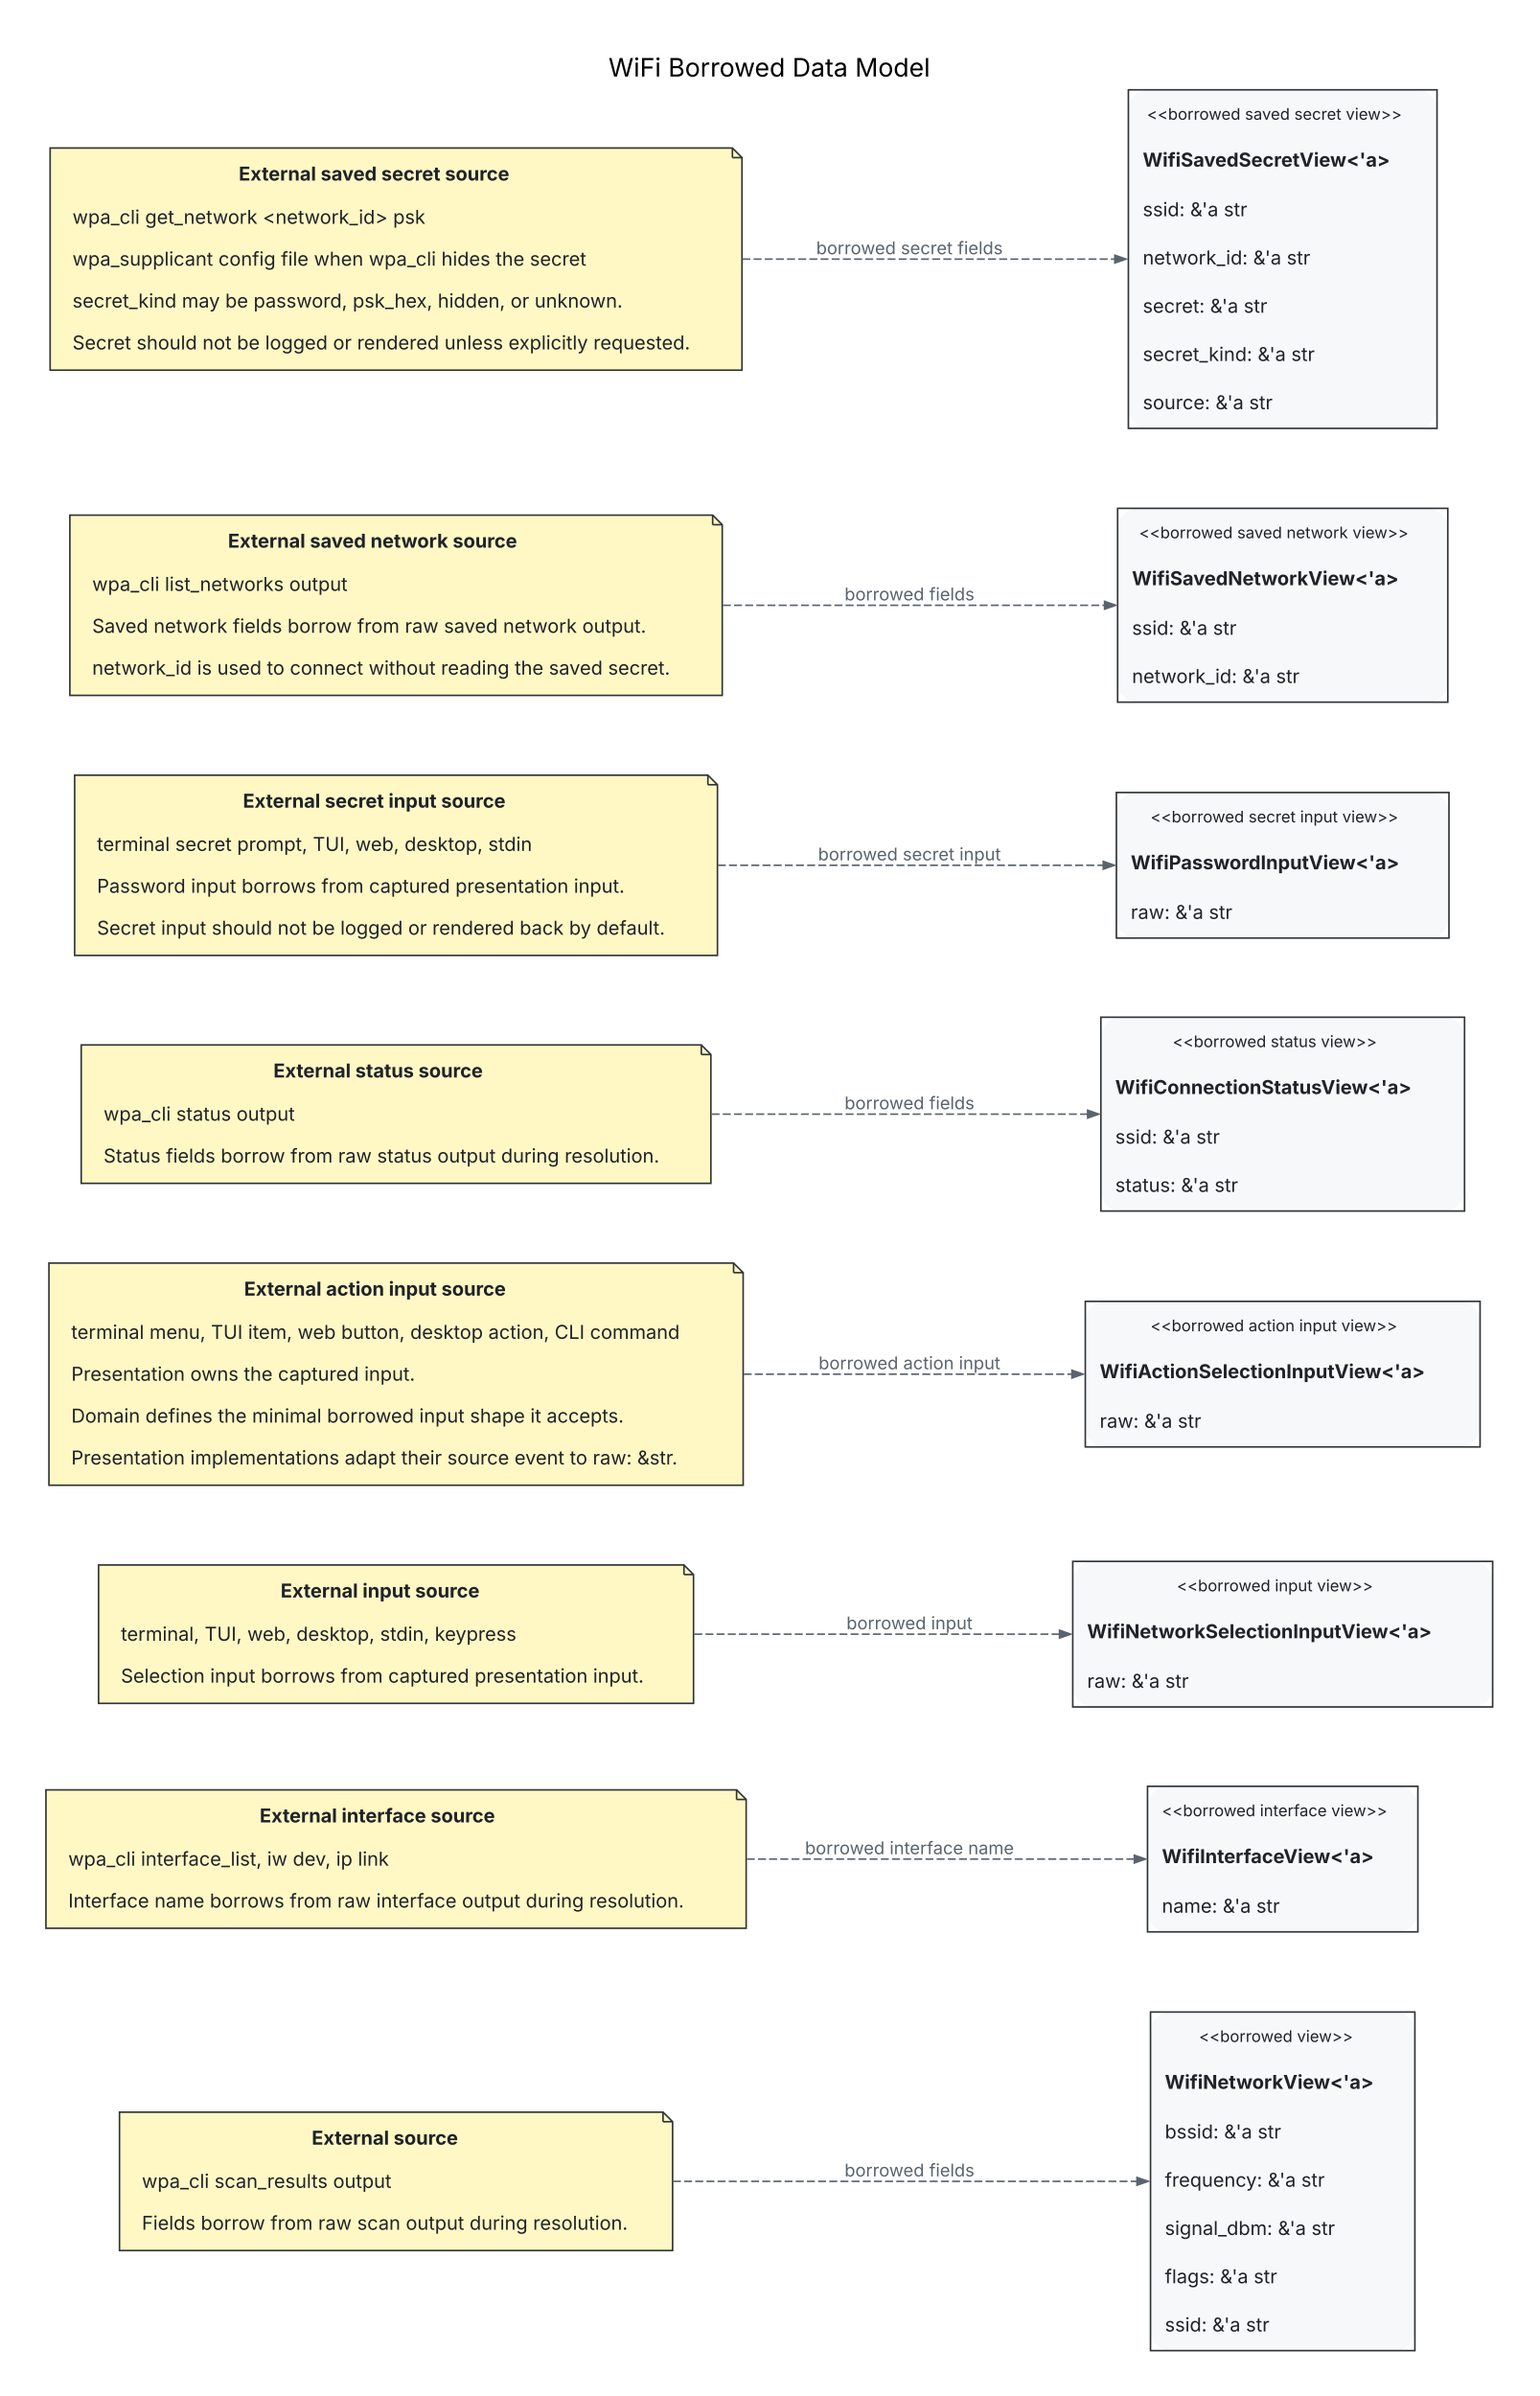
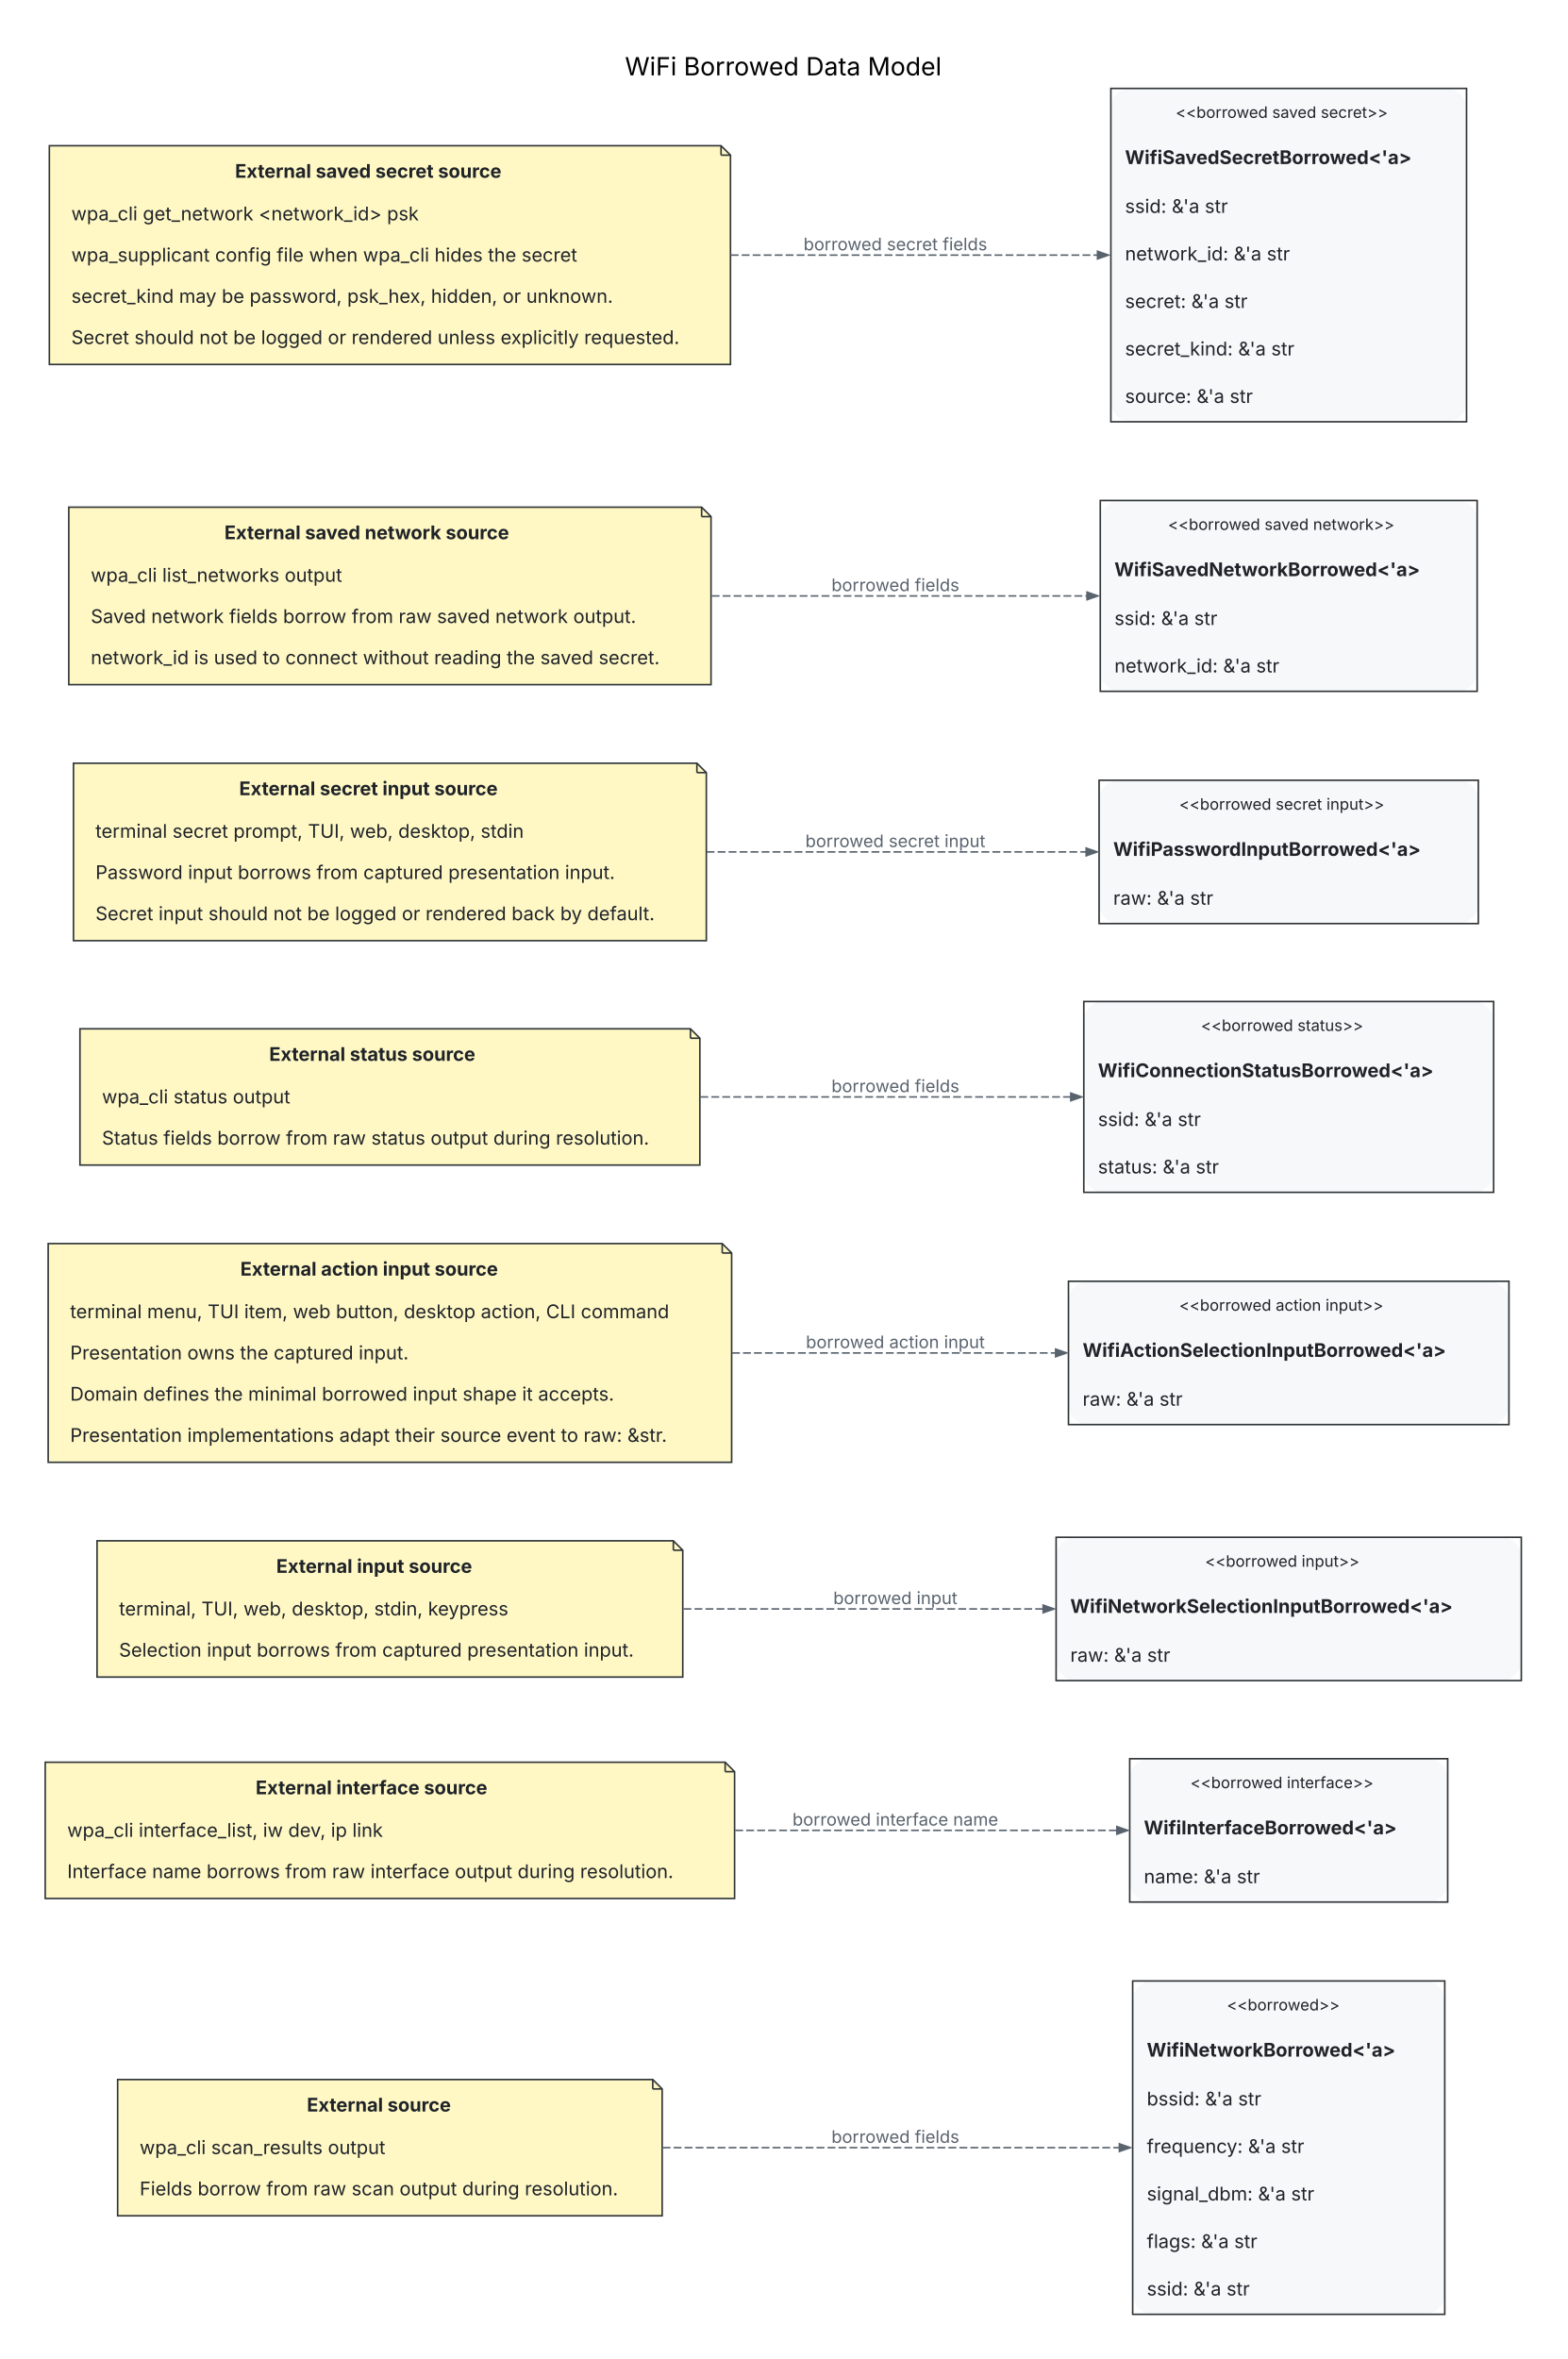
- <svg xmlns="http://www.w3.org/2000/svg" width="965pt" height="1502pt" viewBox="0.00 0.00 965.00 1502.00">
+ <svg xmlns="http://www.w3.org/2000/svg" width="998pt" height="1502pt" viewBox="0.00 0.00 998.00 1502.00">
  <g id="graph0" class="graph" transform="scale(1 1) rotate(0) translate(28.8 1473.55)">
-     <text xml:space="preserve" text-anchor="middle" x="453.5" y="-1425.55" font-family="Inter" font-size="16.00">WiFi Borrowed Data Model</text>
+     <text xml:space="preserve" text-anchor="middle" x="470" y="-1425.55" font-family="Inter" font-size="16.00">WiFi Borrowed Data Model</text>
    <g id="node1" class="node">
-       <path fill="#f6f8fa" stroke="none" d="M846.25,-212.25C846.25,-212.25 704.5,-212.25 704.5,-212.25 698.5,-212.25 692.5,-206.25 692.5,-200.25 692.5,-200.25 692.5,-12 692.5,-12 692.5,-6 698.5,0 704.5,0 704.5,0 846.25,0 846.25,0 852.25,0 858.25,-6 858.25,-12 858.25,-12 858.25,-200.25 858.25,-200.25 858.25,-206.25 852.25,-212.25 846.25,-212.25" />
-       <text xml:space="preserve" text-anchor="start" x="722.88" y="-193.5" font-family="Inter" font-size="10.00" fill="#1f2328">&lt;&lt;borrowed view&gt;&gt;</text>
-       <text xml:space="preserve" text-anchor="start" x="701.5" y="-164.1" font-family="Inter" font-weight="bold" font-size="12.00" fill="#1f2328">WifiNetworkView&lt;'a&gt;</text>
+       <path fill="#f6f8fa" stroke="none" d="M879.25,-212.25C879.25,-212.25 704.5,-212.25 704.5,-212.25 698.5,-212.25 692.5,-206.25 692.5,-200.25 692.5,-200.25 692.5,-12 692.5,-12 692.5,-6 698.5,0 704.5,0 704.5,0 879.25,0 879.25,0 885.25,0 891.25,-6 891.25,-12 891.25,-12 891.25,-200.25 891.25,-200.25 891.25,-206.25 885.25,-212.25 879.25,-212.25" />
+       <text xml:space="preserve" text-anchor="start" x="752.5" y="-193.5" font-family="Inter" font-size="10.00" fill="#1f2328">&lt;&lt;borrowed&gt;&gt;</text>
+       <text xml:space="preserve" text-anchor="start" x="701.5" y="-164.1" font-family="Inter" font-weight="bold" font-size="12.00" fill="#1f2328">WifiNetworkBorrowed&lt;'a&gt;</text>
      <text xml:space="preserve" text-anchor="start" x="701.5" y="-133" font-family="Inter" font-size="12.00" fill="#1f2328">bssid: &amp;'a str</text>
      <text xml:space="preserve" text-anchor="start" x="701.5" y="-102.75" font-family="Inter" font-size="12.00" fill="#1f2328">frequency: &amp;'a str</text>
      <text xml:space="preserve" text-anchor="start" x="701.5" y="-72.5" font-family="Inter" font-size="12.00" fill="#1f2328">signal_dbm: &amp;'a str</text>
      <text xml:space="preserve" text-anchor="start" x="701.5" y="-42.25" font-family="Inter" font-size="12.00" fill="#1f2328">flags: &amp;'a str</text>
      <text xml:space="preserve" text-anchor="start" x="701.5" y="-12" font-family="Inter" font-size="12.00" fill="#1f2328">ssid: &amp;'a str</text>
-       <polygon fill="none" stroke="#2f3437" points="692.5,0 692.5,-212.25 858.25,-212.25 858.25,0 692.5,0" />
+       <polygon fill="none" stroke="#2f3437" points="692.5,0 692.5,-212.25 891.25,-212.25 891.25,0 692.5,0" />
    </g>
    <g id="node2" class="node">
-       <path fill="#f6f8fa" stroke="none" d="M848.12,-353.75C848.12,-353.75 702.62,-353.75 702.62,-353.75 696.62,-353.75 690.62,-347.75 690.62,-341.75 690.62,-341.75 690.62,-274.5 690.62,-274.5 690.62,-268.5 696.62,-262.5 702.62,-262.5 702.62,-262.5 848.12,-262.5 848.12,-262.5 854.12,-262.5 860.12,-268.5 860.12,-274.5 860.12,-274.5 860.12,-341.75 860.12,-341.75 860.12,-347.75 854.12,-353.75 848.12,-353.75" />
-       <text xml:space="preserve" text-anchor="start" x="699.62" y="-335" font-family="Inter" font-size="10.00" fill="#1f2328">&lt;&lt;borrowed interface view&gt;&gt;</text>
-       <text xml:space="preserve" text-anchor="start" x="699.62" y="-305.6" font-family="Inter" font-weight="bold" font-size="12.00" fill="#1f2328">WifiInterfaceView&lt;'a&gt;</text>
+       <path fill="#f6f8fa" stroke="none" d="M881.12,-353.75C881.12,-353.75 702.62,-353.75 702.62,-353.75 696.62,-353.75 690.62,-347.75 690.62,-341.75 690.62,-341.75 690.62,-274.5 690.62,-274.5 690.62,-268.5 696.62,-262.5 702.62,-262.5 702.62,-262.5 881.12,-262.5 881.12,-262.5 887.12,-262.5 893.12,-268.5 893.12,-274.5 893.12,-274.5 893.12,-341.75 893.12,-341.75 893.12,-347.75 887.12,-353.75 881.12,-353.75" />
+       <text xml:space="preserve" text-anchor="start" x="729.25" y="-335" font-family="Inter" font-size="10.00" fill="#1f2328">&lt;&lt;borrowed interface&gt;&gt;</text>
+       <text xml:space="preserve" text-anchor="start" x="699.62" y="-305.6" font-family="Inter" font-weight="bold" font-size="12.00" fill="#1f2328">WifiInterfaceBorrowed&lt;'a&gt;</text>
      <text xml:space="preserve" text-anchor="start" x="699.62" y="-274.5" font-family="Inter" font-size="12.00" fill="#1f2328">name: &amp;'a str</text>
-       <polygon fill="none" stroke="#2f3437" points="690.62,-262.5 690.62,-353.75 860.12,-353.75 860.12,-262.5 690.62,-262.5" />
+       <polygon fill="none" stroke="#2f3437" points="690.62,-262.5 690.62,-353.75 893.12,-353.75 893.12,-262.5 690.62,-262.5" />
    </g>
    <g id="node3" class="node">
-       <path fill="#f6f8fa" stroke="none" d="M895,-494.75C895,-494.75 655.75,-494.75 655.75,-494.75 649.75,-494.75 643.75,-488.75 643.75,-482.75 643.75,-482.75 643.75,-415.5 643.75,-415.5 643.75,-409.5 649.75,-403.5 655.75,-403.5 655.75,-403.5 895,-403.5 895,-403.5 901,-403.5 907,-409.5 907,-415.5 907,-415.5 907,-482.75 907,-482.75 907,-488.75 901,-494.75 895,-494.75" />
-       <text xml:space="preserve" text-anchor="start" x="709" y="-476" font-family="Inter" font-size="10.00" fill="#1f2328">&lt;&lt;borrowed input view&gt;&gt;</text>
-       <text xml:space="preserve" text-anchor="start" x="652.75" y="-446.6" font-family="Inter" font-weight="bold" font-size="12.00" fill="#1f2328">WifiNetworkSelectionInputView&lt;'a&gt;</text>
+       <path fill="#f6f8fa" stroke="none" d="M928,-494.75C928,-494.75 655.75,-494.75 655.75,-494.75 649.75,-494.75 643.75,-488.75 643.75,-482.75 643.75,-482.75 643.75,-415.5 643.75,-415.5 643.75,-409.5 649.75,-403.5 655.75,-403.5 655.75,-403.5 928,-403.5 928,-403.5 934,-403.5 940,-409.5 940,-415.5 940,-415.5 940,-482.75 940,-482.75 940,-488.75 934,-494.75 928,-494.75" />
+       <text xml:space="preserve" text-anchor="start" x="738.62" y="-476" font-family="Inter" font-size="10.00" fill="#1f2328">&lt;&lt;borrowed input&gt;&gt;</text>
+       <text xml:space="preserve" text-anchor="start" x="652.75" y="-446.6" font-family="Inter" font-weight="bold" font-size="12.00" fill="#1f2328">WifiNetworkSelectionInputBorrowed&lt;'a&gt;</text>
      <text xml:space="preserve" text-anchor="start" x="652.75" y="-415.5" font-family="Inter" font-size="12.00" fill="#1f2328">raw: &amp;'a str</text>
-       <polygon fill="none" stroke="#2f3437" points="643.75,-403.5 643.75,-494.75 907,-494.75 907,-403.5 643.75,-403.5" />
+       <polygon fill="none" stroke="#2f3437" points="643.75,-403.5 643.75,-494.75 940,-494.75 940,-403.5 643.75,-403.5" />
    </g>
    <g id="node4" class="node">
-       <path fill="#f6f8fa" stroke="none" d="M887.12,-657.75C887.12,-657.75 663.62,-657.75 663.62,-657.75 657.62,-657.75 651.62,-651.75 651.62,-645.75 651.62,-645.75 651.62,-578.5 651.62,-578.5 651.62,-572.5 657.62,-566.5 663.62,-566.5 663.62,-566.5 887.12,-566.5 887.12,-566.5 893.12,-566.5 899.12,-572.5 899.12,-578.5 899.12,-578.5 899.12,-645.75 899.12,-645.75 899.12,-651.75 893.12,-657.75 887.12,-657.75" />
-       <text xml:space="preserve" text-anchor="start" x="692.5" y="-639" font-family="Inter" font-size="10.00" fill="#1f2328">&lt;&lt;borrowed action input view&gt;&gt;</text>
-       <text xml:space="preserve" text-anchor="start" x="660.62" y="-609.6" font-family="Inter" font-weight="bold" font-size="12.00" fill="#1f2328">WifiActionSelectionInputView&lt;'a&gt;</text>
+       <path fill="#f6f8fa" stroke="none" d="M920.12,-657.75C920.12,-657.75 663.62,-657.75 663.62,-657.75 657.62,-657.75 651.62,-651.75 651.62,-645.75 651.62,-645.75 651.62,-578.5 651.62,-578.5 651.62,-572.5 657.62,-566.5 663.62,-566.5 663.62,-566.5 920.12,-566.5 920.12,-566.5 926.12,-566.5 932.12,-572.5 932.12,-578.5 932.12,-578.5 932.12,-645.75 932.12,-645.75 932.12,-651.75 926.12,-657.75 920.12,-657.75" />
+       <text xml:space="preserve" text-anchor="start" x="722.12" y="-639" font-family="Inter" font-size="10.00" fill="#1f2328">&lt;&lt;borrowed action input&gt;&gt;</text>
+       <text xml:space="preserve" text-anchor="start" x="660.62" y="-609.6" font-family="Inter" font-weight="bold" font-size="12.00" fill="#1f2328">WifiActionSelectionInputBorrowed&lt;'a&gt;</text>
      <text xml:space="preserve" text-anchor="start" x="660.62" y="-578.5" font-family="Inter" font-size="12.00" fill="#1f2328">raw: &amp;'a str</text>
-       <polygon fill="none" stroke="#2f3437" points="651.62,-566.5 651.62,-657.75 899.12,-657.75 899.12,-566.5 651.62,-566.5" />
+       <polygon fill="none" stroke="#2f3437" points="651.62,-566.5 651.62,-657.75 932.12,-657.75 932.12,-566.5 651.62,-566.5" />
    </g>
    <g id="node5" class="node">
-       <path fill="#f6f8fa" stroke="none" d="M877.38,-835.88C877.38,-835.88 673.38,-835.88 673.38,-835.88 667.38,-835.88 661.38,-829.88 661.38,-823.88 661.38,-823.88 661.38,-726.38 661.38,-726.38 661.38,-720.38 667.38,-714.38 673.38,-714.38 673.38,-714.38 877.38,-714.38 877.38,-714.38 883.38,-714.38 889.38,-720.38 889.38,-726.38 889.38,-726.38 889.38,-823.88 889.38,-823.88 889.38,-829.88 883.38,-835.88 877.38,-835.88" />
-       <text xml:space="preserve" text-anchor="start" x="706.38" y="-817.12" font-family="Inter" font-size="10.00" fill="#1f2328">&lt;&lt;borrowed status view&gt;&gt;</text>
-       <text xml:space="preserve" text-anchor="start" x="670.38" y="-787.73" font-family="Inter" font-weight="bold" font-size="12.00" fill="#1f2328">WifiConnectionStatusView&lt;'a&gt;</text>
+       <path fill="#f6f8fa" stroke="none" d="M910.38,-835.88C910.38,-835.88 673.38,-835.88 673.38,-835.88 667.38,-835.88 661.38,-829.88 661.38,-823.88 661.38,-823.88 661.38,-726.38 661.38,-726.38 661.38,-720.38 667.38,-714.38 673.38,-714.38 673.38,-714.38 910.38,-714.38 910.38,-714.38 916.38,-714.38 922.38,-720.38 922.38,-726.38 922.38,-726.38 922.38,-823.88 922.38,-823.88 922.38,-829.88 916.38,-835.88 910.38,-835.88" />
+       <text xml:space="preserve" text-anchor="start" x="736" y="-817.12" font-family="Inter" font-size="10.00" fill="#1f2328">&lt;&lt;borrowed status&gt;&gt;</text>
+       <text xml:space="preserve" text-anchor="start" x="670.38" y="-787.73" font-family="Inter" font-weight="bold" font-size="12.00" fill="#1f2328">WifiConnectionStatusBorrowed&lt;'a&gt;</text>
      <text xml:space="preserve" text-anchor="start" x="670.38" y="-756.62" font-family="Inter" font-size="12.00" fill="#1f2328">ssid: &amp;'a str</text>
      <text xml:space="preserve" text-anchor="start" x="670.38" y="-726.38" font-family="Inter" font-size="12.00" fill="#1f2328">status: &amp;'a str</text>
-       <polygon fill="none" stroke="#2f3437" points="661.38,-714.38 661.38,-835.88 889.38,-835.88 889.38,-714.38 661.38,-714.38" />
+       <polygon fill="none" stroke="#2f3437" points="661.38,-714.38 661.38,-835.88 922.38,-835.88 922.38,-714.38 661.38,-714.38" />
    </g>
    <g id="node6" class="node">
-       <path fill="#f6f8fa" stroke="none" d="M867.62,-976.75C867.62,-976.75 683.12,-976.75 683.12,-976.75 677.12,-976.75 671.12,-970.75 671.12,-964.75 671.12,-964.75 671.12,-897.5 671.12,-897.5 671.12,-891.5 677.12,-885.5 683.12,-885.5 683.12,-885.5 867.62,-885.5 867.62,-885.5 873.62,-885.5 879.62,-891.5 879.62,-897.5 879.62,-897.5 879.62,-964.75 879.62,-964.75 879.62,-970.75 873.62,-976.75 867.62,-976.75" />
-       <text xml:space="preserve" text-anchor="start" x="692.5" y="-958" font-family="Inter" font-size="10.00" fill="#1f2328">&lt;&lt;borrowed secret input view&gt;&gt;</text>
-       <text xml:space="preserve" text-anchor="start" x="680.12" y="-928.6" font-family="Inter" font-weight="bold" font-size="12.00" fill="#1f2328">WifiPasswordInputView&lt;'a&gt;</text>
+       <path fill="#f6f8fa" stroke="none" d="M900.62,-976.75C900.62,-976.75 683.12,-976.75 683.12,-976.75 677.12,-976.75 671.12,-970.75 671.12,-964.75 671.12,-964.75 671.12,-897.5 671.12,-897.5 671.12,-891.5 677.12,-885.5 683.12,-885.5 683.12,-885.5 900.62,-885.5 900.62,-885.5 906.62,-885.5 912.62,-891.5 912.62,-897.5 912.62,-897.5 912.62,-964.75 912.62,-964.75 912.62,-970.75 906.62,-976.75 900.62,-976.75" />
+       <text xml:space="preserve" text-anchor="start" x="722.12" y="-958" font-family="Inter" font-size="10.00" fill="#1f2328">&lt;&lt;borrowed secret input&gt;&gt;</text>
+       <text xml:space="preserve" text-anchor="start" x="680.12" y="-928.6" font-family="Inter" font-weight="bold" font-size="12.00" fill="#1f2328">WifiPasswordInputBorrowed&lt;'a&gt;</text>
      <text xml:space="preserve" text-anchor="start" x="680.12" y="-897.5" font-family="Inter" font-size="12.00" fill="#1f2328">raw: &amp;'a str</text>
-       <polygon fill="none" stroke="#2f3437" points="671.12,-885.5 671.12,-976.75 879.62,-976.75 879.62,-885.5 671.12,-885.5" />
+       <polygon fill="none" stroke="#2f3437" points="671.12,-885.5 671.12,-976.75 912.62,-976.75 912.62,-885.5 671.12,-885.5" />
    </g>
    <g id="node7" class="node">
-       <path fill="#f6f8fa" stroke="none" d="M866.88,-1154.88C866.88,-1154.88 683.88,-1154.88 683.88,-1154.88 677.88,-1154.88 671.88,-1148.88 671.88,-1142.88 671.88,-1142.88 671.88,-1045.38 671.88,-1045.38 671.88,-1039.38 677.88,-1033.38 683.88,-1033.38 683.88,-1033.38 866.88,-1033.38 866.88,-1033.38 872.88,-1033.38 878.88,-1039.38 878.88,-1045.38 878.88,-1045.38 878.88,-1142.88 878.88,-1142.88 878.88,-1148.88 872.88,-1154.88 866.88,-1154.88" />
-       <text xml:space="preserve" text-anchor="start" x="685.38" y="-1136.12" font-family="Inter" font-size="10.00" fill="#1f2328">&lt;&lt;borrowed saved network view&gt;&gt;</text>
-       <text xml:space="preserve" text-anchor="start" x="680.88" y="-1106.72" font-family="Inter" font-weight="bold" font-size="12.00" fill="#1f2328">WifiSavedNetworkView&lt;'a&gt;</text>
+       <path fill="#f6f8fa" stroke="none" d="M899.88,-1154.88C899.88,-1154.88 683.88,-1154.88 683.88,-1154.88 677.88,-1154.88 671.88,-1148.88 671.88,-1142.88 671.88,-1142.88 671.88,-1045.38 671.88,-1045.38 671.88,-1039.38 677.88,-1033.38 683.88,-1033.38 683.88,-1033.38 899.88,-1033.38 899.88,-1033.38 905.88,-1033.38 911.88,-1039.38 911.88,-1045.38 911.88,-1045.38 911.88,-1142.88 911.88,-1142.88 911.88,-1148.88 905.88,-1154.88 899.88,-1154.88" />
+       <text xml:space="preserve" text-anchor="start" x="715" y="-1136.12" font-family="Inter" font-size="10.00" fill="#1f2328">&lt;&lt;borrowed saved network&gt;&gt;</text>
+       <text xml:space="preserve" text-anchor="start" x="680.88" y="-1106.72" font-family="Inter" font-weight="bold" font-size="12.00" fill="#1f2328">WifiSavedNetworkBorrowed&lt;'a&gt;</text>
      <text xml:space="preserve" text-anchor="start" x="680.88" y="-1075.62" font-family="Inter" font-size="12.00" fill="#1f2328">ssid: &amp;'a str</text>
      <text xml:space="preserve" text-anchor="start" x="680.88" y="-1045.38" font-family="Inter" font-size="12.00" fill="#1f2328">network_id: &amp;'a str</text>
-       <polygon fill="none" stroke="#2f3437" points="671.88,-1033.38 671.88,-1154.88 878.88,-1154.88 878.88,-1033.38 671.88,-1033.38" />
+       <polygon fill="none" stroke="#2f3437" points="671.88,-1033.38 671.88,-1154.88 911.88,-1154.88 911.88,-1033.38 671.88,-1033.38" />
    </g>
    <g id="node8" class="node">
-       <path fill="#f6f8fa" stroke="none" d="M860.12,-1417.25C860.12,-1417.25 690.62,-1417.25 690.62,-1417.25 684.62,-1417.25 678.62,-1411.25 678.62,-1405.25 678.62,-1405.25 678.62,-1217 678.62,-1217 678.62,-1211 684.62,-1205 690.62,-1205 690.62,-1205 860.12,-1205 860.12,-1205 866.12,-1205 872.12,-1211 872.12,-1217 872.12,-1217 872.12,-1405.25 872.12,-1405.25 872.12,-1411.25 866.12,-1417.25 860.12,-1417.25" />
-       <text xml:space="preserve" text-anchor="start" x="690.25" y="-1398.5" font-family="Inter" font-size="10.00" fill="#1f2328">&lt;&lt;borrowed saved secret view&gt;&gt;</text>
-       <text xml:space="preserve" text-anchor="start" x="687.62" y="-1369.1" font-family="Inter" font-weight="bold" font-size="12.00" fill="#1f2328">WifiSavedSecretView&lt;'a&gt;</text>
+       <path fill="#f6f8fa" stroke="none" d="M893.12,-1417.25C893.12,-1417.25 690.62,-1417.25 690.62,-1417.25 684.62,-1417.25 678.62,-1411.25 678.62,-1405.25 678.62,-1405.25 678.62,-1217 678.62,-1217 678.62,-1211 684.62,-1205 690.62,-1205 690.62,-1205 893.12,-1205 893.12,-1205 899.12,-1205 905.12,-1211 905.12,-1217 905.12,-1217 905.12,-1405.25 905.12,-1405.25 905.12,-1411.25 899.12,-1417.25 893.12,-1417.25" />
+       <text xml:space="preserve" text-anchor="start" x="719.88" y="-1398.5" font-family="Inter" font-size="10.00" fill="#1f2328">&lt;&lt;borrowed saved secret&gt;&gt;</text>
+       <text xml:space="preserve" text-anchor="start" x="687.62" y="-1369.1" font-family="Inter" font-weight="bold" font-size="12.00" fill="#1f2328">WifiSavedSecretBorrowed&lt;'a&gt;</text>
      <text xml:space="preserve" text-anchor="start" x="687.62" y="-1338" font-family="Inter" font-size="12.00" fill="#1f2328">ssid: &amp;'a str</text>
      <text xml:space="preserve" text-anchor="start" x="687.62" y="-1307.75" font-family="Inter" font-size="12.00" fill="#1f2328">network_id: &amp;'a str</text>
      <text xml:space="preserve" text-anchor="start" x="687.62" y="-1277.5" font-family="Inter" font-size="12.00" fill="#1f2328">secret: &amp;'a str</text>
      <text xml:space="preserve" text-anchor="start" x="687.62" y="-1247.25" font-family="Inter" font-size="12.00" fill="#1f2328">secret_kind: &amp;'a str</text>
      <text xml:space="preserve" text-anchor="start" x="687.62" y="-1217" font-family="Inter" font-size="12.00" fill="#1f2328">source: &amp;'a str</text>
-       <polygon fill="none" stroke="#2f3437" points="678.62,-1205 678.62,-1417.25 872.12,-1417.25 872.12,-1205 678.62,-1205" />
+       <polygon fill="none" stroke="#2f3437" points="678.62,-1205 678.62,-1417.25 905.12,-1417.25 905.12,-1205 678.62,-1205" />
    </g>
    <g id="node9" class="node">
      <polygon fill="#fff8c5" stroke="#2f3437" points="386.88,-149.5 46.12,-149.5 46.12,-62.75 392.88,-62.75 392.88,-143.5 386.88,-149.5" />
      <polyline fill="none" stroke="#2f3437" points="386.88,-149.5 386.88,-143.5" />
      <polyline fill="none" stroke="#2f3437" points="392.88,-143.5 386.88,-143.5" />
      <text xml:space="preserve" text-anchor="start" x="166.62" y="-129.1" font-family="Inter" font-weight="bold" font-size="12.00" fill="#1f2328">External source</text>
      <text xml:space="preserve" text-anchor="start" x="60.12" y="-102" font-family="Inter" font-size="12.00" fill="#1f2328">wpa_cli scan_results output</text>
      <text xml:space="preserve" text-anchor="start" x="60.12" y="-75.75" font-family="Inter" font-size="12.00" fill="#1f2328">Fields borrow from raw scan output during resolution.</text>
    </g>
    <g id="edge1" class="edge">
-       <path fill="none" stroke="#59636e" stroke-dasharray="5,2" d="M393.09,-106.12C489.43,-106.12 605.5,-106.12 684.08,-106.12" />
-       <polygon fill="#59636e" stroke="#59636e" points="684,-108.58 691,-106.13 684,-103.68 684,-108.58" />
+       <path fill="none" stroke="#59636e" stroke-dasharray="5,2" d="M393.18,-106.12C487.96,-106.12 602.49,-106.12 684.25,-106.12" />
+       <polygon fill="#59636e" stroke="#59636e" points="684.04,-108.58 691.04,-106.13 684.04,-103.68 684.04,-108.58" />
      <text xml:space="preserve" text-anchor="middle" x="541.38" y="-109.17" font-family="Inter" font-size="11.00" fill="#59636e">borrowed fields</text>
    </g>
    <g id="node10" class="node">
      <polygon fill="#fff8c5" stroke="#2f3437" points="433,-351.5 0,-351.5 0,-264.75 439,-264.75 439,-345.5 433,-351.5" />
      <polyline fill="none" stroke="#2f3437" points="433,-351.5 433,-345.5" />
      <polyline fill="none" stroke="#2f3437" points="439,-345.5 433,-345.5" />
      <text xml:space="preserve" text-anchor="start" x="134" y="-331.1" font-family="Inter" font-weight="bold" font-size="12.00" fill="#1f2328">External interface source</text>
      <text xml:space="preserve" text-anchor="start" x="14" y="-304" font-family="Inter" font-size="12.00" fill="#1f2328">wpa_cli interface_list, iw dev, ip link</text>
      <text xml:space="preserve" text-anchor="start" x="14" y="-277.75" font-family="Inter" font-size="12.00" fill="#1f2328">Interface name borrows from raw interface output during resolution.</text>
    </g>
    <g id="edge2" class="edge">
-       <path fill="none" stroke="#59636e" stroke-dasharray="5,2" d="M439.41,-308.12C524.08,-308.12 616.33,-308.12 682.54,-308.12" />
-       <polygon fill="#59636e" stroke="#59636e" points="682.38,-310.58 689.38,-308.13 682.38,-305.68 682.38,-310.58" />
+       <path fill="none" stroke="#59636e" stroke-dasharray="5,2" d="M439.39,-308.12C522.71,-308.12 614.02,-308.12 682.69,-308.12" />
+       <polygon fill="#59636e" stroke="#59636e" points="682.44,-310.58 689.44,-308.13 682.44,-305.68 682.44,-310.58" />
      <text xml:space="preserve" text-anchor="middle" x="541.38" y="-311.18" font-family="Inter" font-size="11.00" fill="#59636e">borrowed interface name</text>
    </g>
    <g id="node11" class="node">
      <polygon fill="#fff8c5" stroke="#2f3437" points="400,-492.5 33,-492.5 33,-405.75 406,-405.75 406,-486.5 400,-492.5" />
      <polyline fill="none" stroke="#2f3437" points="400,-492.5 400,-486.5" />
      <polyline fill="none" stroke="#2f3437" points="406,-486.5 400,-486.5" />
      <text xml:space="preserve" text-anchor="start" x="147.12" y="-472.1" font-family="Inter" font-weight="bold" font-size="12.00" fill="#1f2328">External input source</text>
      <text xml:space="preserve" text-anchor="start" x="47" y="-445" font-family="Inter" font-size="12.00" fill="#1f2328">terminal, TUI, web, desktop, stdin, keypress</text>
      <text xml:space="preserve" text-anchor="start" x="47" y="-418.75" font-family="Inter" font-size="12.00" fill="#1f2328">Selection input borrows from captured presentation input.</text>
    </g>
    <g id="edge3" class="edge">
-       <path fill="none" stroke="#59636e" stroke-dasharray="5,2" d="M406.47,-449.12C481.37,-449.12 566.25,-449.12 635.59,-449.12" />
-       <polygon fill="#59636e" stroke="#59636e" points="635.46,-451.58 642.46,-449.13 635.46,-446.68 635.46,-451.58" />
+       <path fill="none" stroke="#59636e" stroke-dasharray="5,2" d="M406.47,-449.12C480.66,-449.12 565.08,-449.12 635.87,-449.12" />
+       <polygon fill="#59636e" stroke="#59636e" points="635.48,-451.58 642.48,-449.13 635.48,-446.68 635.48,-451.58" />
      <text xml:space="preserve" text-anchor="middle" x="541.38" y="-452.18" font-family="Inter" font-size="11.00" fill="#59636e">borrowed input</text>
    </g>
    <g id="node12" class="node">
      <polygon fill="#fff8c5" stroke="#2f3437" points="431.12,-681.75 1.88,-681.75 1.88,-542.5 437.12,-542.5 437.12,-675.75 431.12,-681.75" />
      <polyline fill="none" stroke="#2f3437" points="431.12,-681.75 431.12,-675.75" />
      <polyline fill="none" stroke="#2f3437" points="437.12,-675.75 431.12,-675.75" />
      <text xml:space="preserve" text-anchor="start" x="124.25" y="-661.35" font-family="Inter" font-weight="bold" font-size="12.00" fill="#1f2328">External action input source</text>
      <text xml:space="preserve" text-anchor="start" x="15.88" y="-634.25" font-family="Inter" font-size="12.00" fill="#1f2328">terminal menu, TUI item, web button, desktop action, CLI command</text>
      <text xml:space="preserve" text-anchor="start" x="15.88" y="-608" font-family="Inter" font-size="12.00" fill="#1f2328">Presentation owns the captured input.</text>
      <text xml:space="preserve" text-anchor="start" x="15.88" y="-581.75" font-family="Inter" font-size="12.00" fill="#1f2328">Domain defines the minimal borrowed input shape it accepts.</text>
      <text xml:space="preserve" text-anchor="start" x="15.88" y="-555.5" font-family="Inter" font-size="12.00" fill="#1f2328">Presentation implementations adapt their source event to raw: &amp;str.</text>
    </g>
    <g id="edge4" class="edge">
-       <path fill="none" stroke="#59636e" stroke-dasharray="5,2" d="M437.42,-612.12C507.07,-612.12 582.04,-612.12 643.54,-612.12" />
-       <polygon fill="#59636e" stroke="#59636e" points="643.23,-614.58 650.23,-612.13 643.23,-609.68 643.23,-614.58" />
+       <path fill="none" stroke="#59636e" stroke-dasharray="5,2" d="M437.35,-612.12C506.24,-612.12 580.77,-612.12 643.56,-612.12" />
+       <polygon fill="#59636e" stroke="#59636e" points="643.43,-614.58 650.43,-612.13 643.43,-609.68 643.43,-614.58" />
      <text xml:space="preserve" text-anchor="middle" x="541.38" y="-615.17" font-family="Inter" font-size="11.00" fill="#59636e">borrowed action input</text>
    </g>
    <g id="node13" class="node">
      <polygon fill="#fff8c5" stroke="#2f3437" points="410.88,-818.5 22.12,-818.5 22.12,-731.75 416.88,-731.75 416.88,-812.5 410.88,-818.5" />
      <polyline fill="none" stroke="#2f3437" points="410.88,-818.5 410.88,-812.5" />
      <polyline fill="none" stroke="#2f3437" points="416.88,-812.5 410.88,-812.5" />
      <text xml:space="preserve" text-anchor="start" x="142.62" y="-798.1" font-family="Inter" font-weight="bold" font-size="12.00" fill="#1f2328">External status source</text>
      <text xml:space="preserve" text-anchor="start" x="36.12" y="-771" font-family="Inter" font-size="12.00" fill="#1f2328">wpa_cli status output</text>
      <text xml:space="preserve" text-anchor="start" x="36.12" y="-744.75" font-family="Inter" font-size="12.00" fill="#1f2328">Status fields borrow from raw status output during resolution.</text>
    </g>
    <g id="edge5" class="edge">
-       <path fill="none" stroke="#59636e" stroke-dasharray="5,2" d="M417.34,-775.12C496.07,-775.12 584.25,-775.12 653.28,-775.12" />
-       <polygon fill="#59636e" stroke="#59636e" points="653.09,-777.58 660.09,-775.13 653.09,-772.68 653.09,-777.58" />
+       <path fill="none" stroke="#59636e" stroke-dasharray="5,2" d="M417.19,-775.12C495.04,-775.12 582.66,-775.12 653.48,-775.12" />
+       <polygon fill="#59636e" stroke="#59636e" points="653.08,-777.58 660.08,-775.13 653.08,-772.68 653.08,-777.58" />
      <text xml:space="preserve" text-anchor="middle" x="541.38" y="-778.17" font-family="Inter" font-size="11.00" fill="#59636e">borrowed fields</text>
    </g>
    <g id="node14" class="node">
      <polygon fill="#fff8c5" stroke="#2f3437" points="415,-987.62 18,-987.62 18,-874.62 421,-874.62 421,-981.62 415,-987.62" />
      <polyline fill="none" stroke="#2f3437" points="415,-987.62 415,-981.62" />
      <polyline fill="none" stroke="#2f3437" points="421,-981.62 415,-981.62" />
      <text xml:space="preserve" text-anchor="start" x="123.5" y="-967.23" font-family="Inter" font-weight="bold" font-size="12.00" fill="#1f2328">External secret input source</text>
      <text xml:space="preserve" text-anchor="start" x="32" y="-940.12" font-family="Inter" font-size="12.00" fill="#1f2328">terminal secret prompt, TUI, web, desktop, stdin</text>
      <text xml:space="preserve" text-anchor="start" x="32" y="-913.88" font-family="Inter" font-size="12.00" fill="#1f2328">Password input borrows from captured presentation input.</text>
      <text xml:space="preserve" text-anchor="start" x="32" y="-887.62" font-family="Inter" font-size="12.00" fill="#1f2328">Secret input should not be logged or rendered back by default.</text>
    </g>
    <g id="edge6" class="edge">
-       <path fill="none" stroke="#59636e" stroke-dasharray="5,2" d="M421.24,-931.12C502.76,-931.12 593.82,-931.12 663.06,-931.12" />
-       <polygon fill="#59636e" stroke="#59636e" points="662.88,-933.58 669.88,-931.13 662.88,-928.68 662.88,-933.58" />
+       <path fill="none" stroke="#59636e" stroke-dasharray="5,2" d="M421.19,-931.12C501.67,-931.12 592.03,-931.12 663.26,-931.12" />
+       <polygon fill="#59636e" stroke="#59636e" points="662.9,-933.58 669.9,-931.13 662.9,-928.68 662.9,-933.58" />
      <text xml:space="preserve" text-anchor="middle" x="541.38" y="-934.17" font-family="Inter" font-size="11.00" fill="#59636e">borrowed secret input</text>
    </g>
    <g id="node15" class="node">
      <polygon fill="#fff8c5" stroke="#2f3437" points="418,-1150.62 15,-1150.62 15,-1037.62 424,-1037.62 424,-1144.62 418,-1150.62" />
      <polyline fill="none" stroke="#2f3437" points="418,-1150.62 418,-1144.62" />
      <polyline fill="none" stroke="#2f3437" points="424,-1144.62 418,-1144.62" />
      <text xml:space="preserve" text-anchor="start" x="114.12" y="-1130.22" font-family="Inter" font-weight="bold" font-size="12.00" fill="#1f2328">External saved network source</text>
      <text xml:space="preserve" text-anchor="start" x="29" y="-1103.12" font-family="Inter" font-size="12.00" fill="#1f2328">wpa_cli list_networks output</text>
      <text xml:space="preserve" text-anchor="start" x="29" y="-1076.88" font-family="Inter" font-size="12.00" fill="#1f2328">Saved network fields borrow from raw saved network output.</text>
      <text xml:space="preserve" text-anchor="start" x="29" y="-1050.62" font-family="Inter" font-size="12.00" fill="#1f2328">network_id is used to connect without reading the saved secret.</text>
    </g>
    <g id="edge7" class="edge">
-       <path fill="none" stroke="#59636e" stroke-dasharray="5,2" d="M424.38,-1094.12C505.45,-1094.12 595.51,-1094.12 663.97,-1094.12" />
-       <polygon fill="#59636e" stroke="#59636e" points="663.7,-1096.58 670.7,-1094.13 663.7,-1091.68 663.7,-1096.58" />
+       <path fill="none" stroke="#59636e" stroke-dasharray="5,2" d="M424.41,-1094.12C504.15,-1094.12 593.15,-1094.12 663.47,-1094.12" />
+       <polygon fill="#59636e" stroke="#59636e" points="663.43,-1096.58 670.43,-1094.13 663.43,-1091.68 663.43,-1096.58" />
      <text xml:space="preserve" text-anchor="middle" x="541.38" y="-1097.17" font-family="Inter" font-size="11.00" fill="#59636e">borrowed fields</text>
    </g>
    <g id="node16" class="node">
      <polygon fill="#fff8c5" stroke="#2f3437" points="430.38,-1380.75 2.63,-1380.75 2.63,-1241.5 436.38,-1241.5 436.38,-1374.75 430.38,-1380.75" />
      <polyline fill="none" stroke="#2f3437" points="430.38,-1380.75 430.38,-1374.75" />
      <polyline fill="none" stroke="#2f3437" points="436.38,-1374.75 430.38,-1374.75" />
      <text xml:space="preserve" text-anchor="start" x="120.88" y="-1360.35" font-family="Inter" font-weight="bold" font-size="12.00" fill="#1f2328">External saved secret source</text>
      <text xml:space="preserve" text-anchor="start" x="16.62" y="-1333.25" font-family="Inter" font-size="12.00" fill="#1f2328">wpa_cli get_network &lt;network_id&gt; psk</text>
      <text xml:space="preserve" text-anchor="start" x="16.62" y="-1307" font-family="Inter" font-size="12.00" fill="#1f2328">wpa_supplicant config file when wpa_cli hides the secret</text>
      <text xml:space="preserve" text-anchor="start" x="16.62" y="-1280.75" font-family="Inter" font-size="12.00" fill="#1f2328">secret_kind may be password, psk_hex, hidden, or unknown.</text>
      <text xml:space="preserve" text-anchor="start" x="16.62" y="-1254.5" font-family="Inter" font-size="12.00" fill="#1f2328">Secret should not be logged or rendered unless explicitly requested.</text>
    </g>
    <g id="edge8" class="edge">
-       <path fill="none" stroke="#59636e" stroke-dasharray="5,2" d="M436.63,-1311.12C516.98,-1311.12 604.51,-1311.12 670.33,-1311.12" />
-       <polygon fill="#59636e" stroke="#59636e" points="670.14,-1313.58 677.14,-1311.13 670.14,-1308.68 670.14,-1313.58" />
+       <path fill="none" stroke="#59636e" stroke-dasharray="5,2" d="M436.54,-1311.12C515.77,-1311.12 602.58,-1311.12 670.45,-1311.12" />
+       <polygon fill="#59636e" stroke="#59636e" points="670.11,-1313.58 677.11,-1311.13 670.11,-1308.68 670.11,-1313.58" />
      <text xml:space="preserve" text-anchor="middle" x="541.38" y="-1314.17" font-family="Inter" font-size="11.00" fill="#59636e">borrowed secret fields</text>
    </g>
  </g>
</svg>
